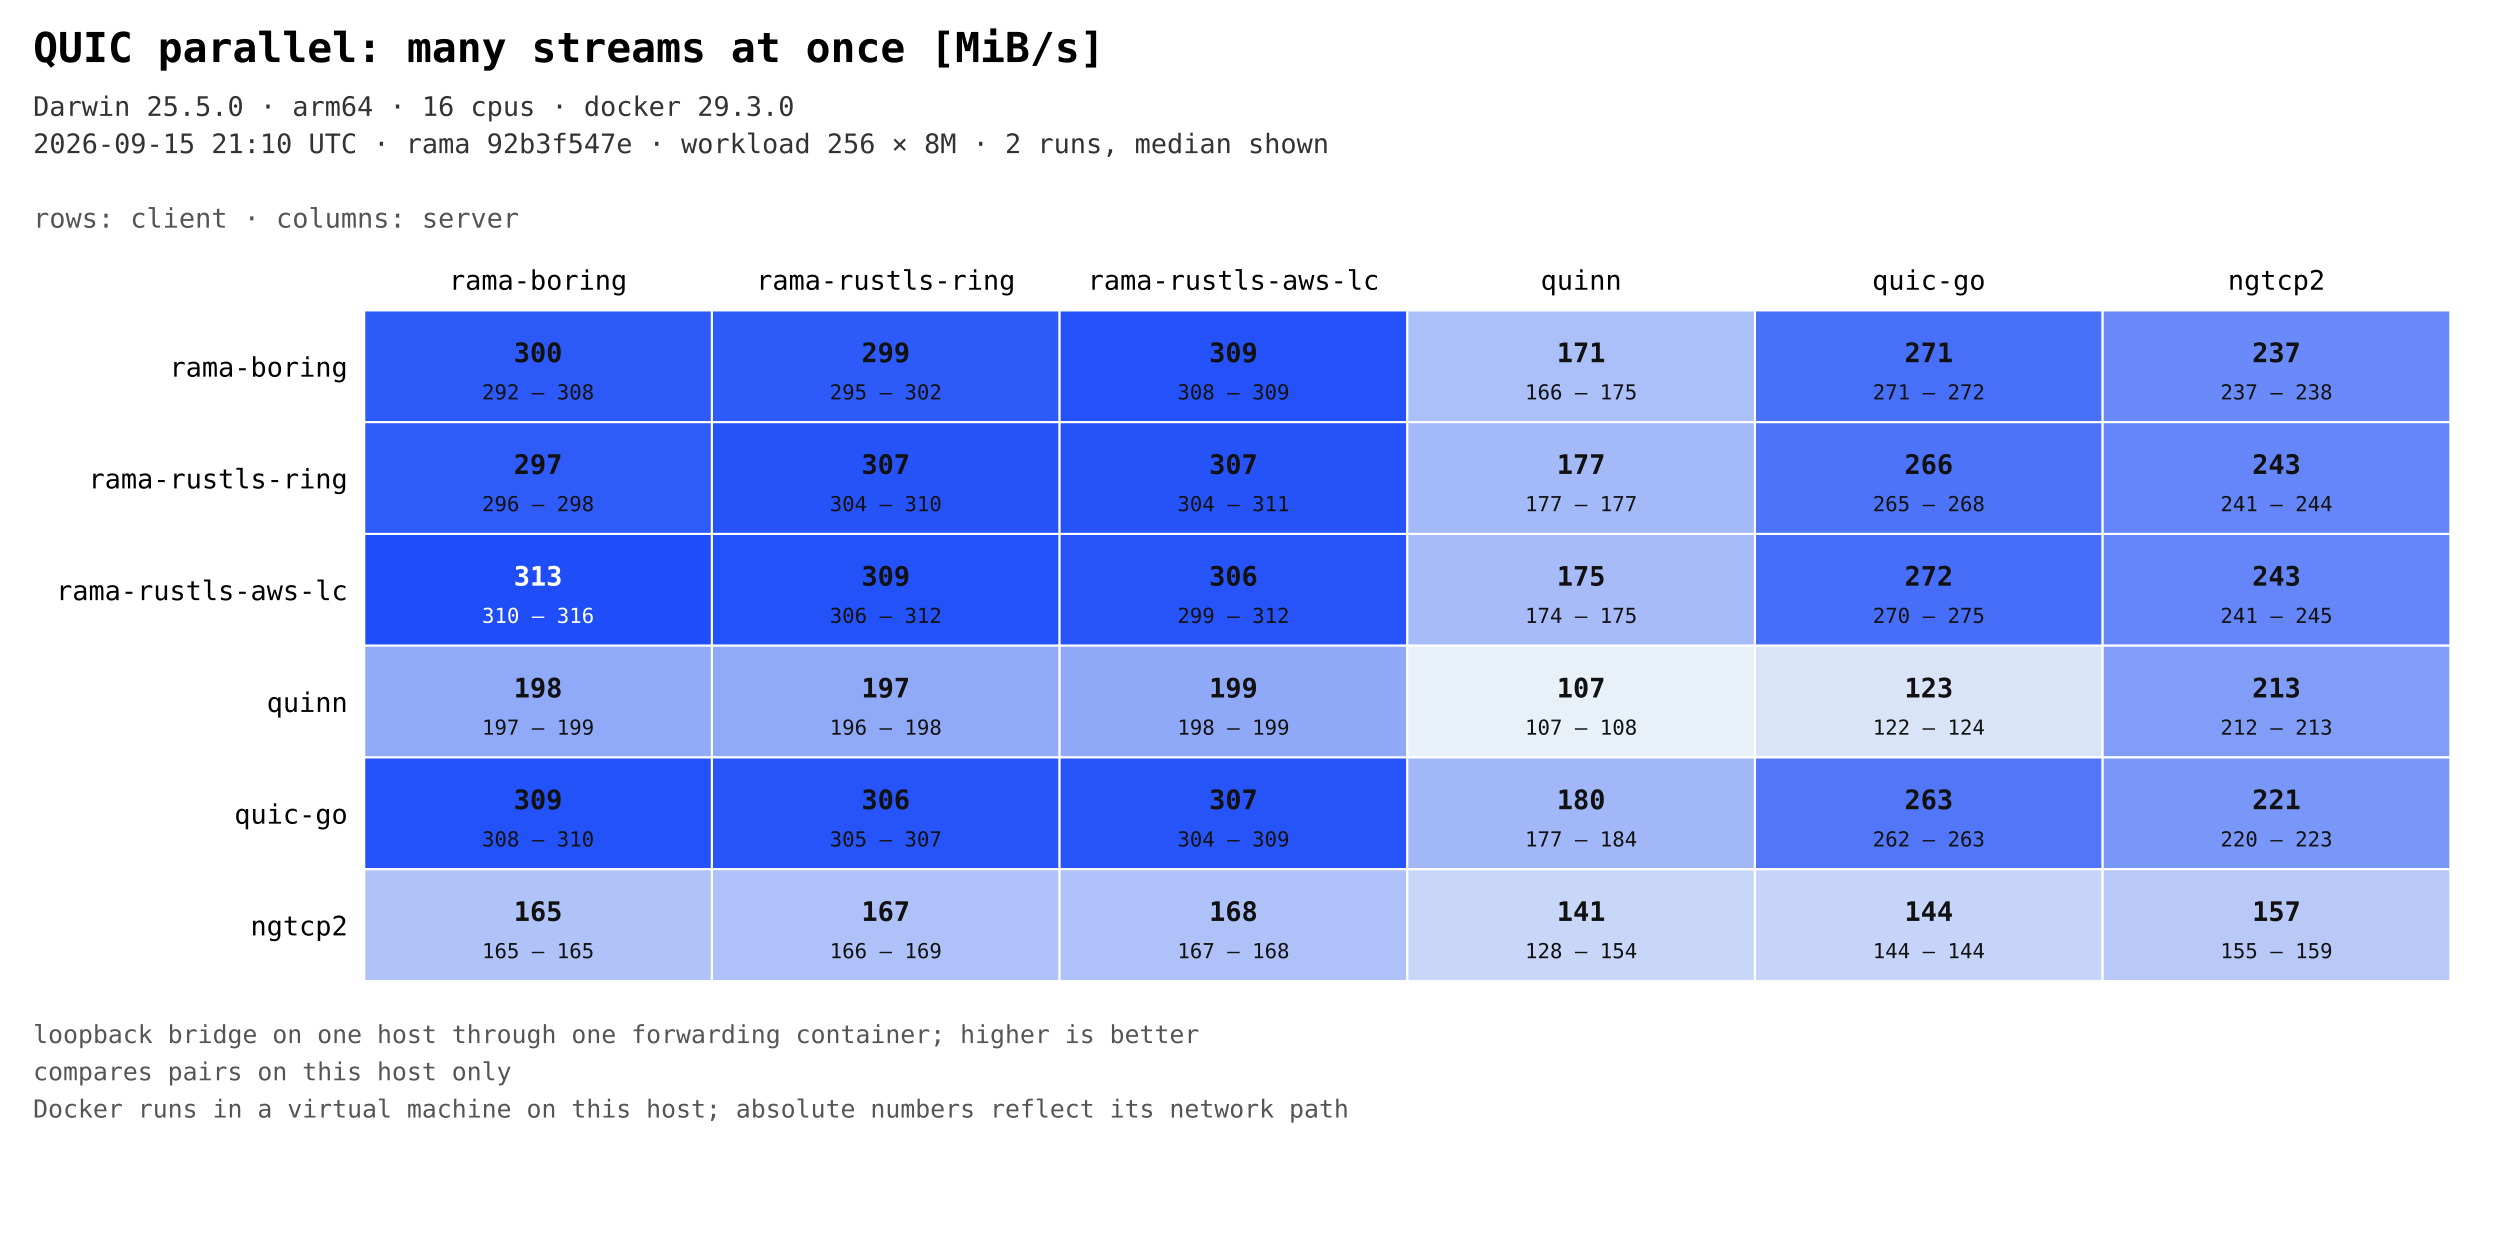
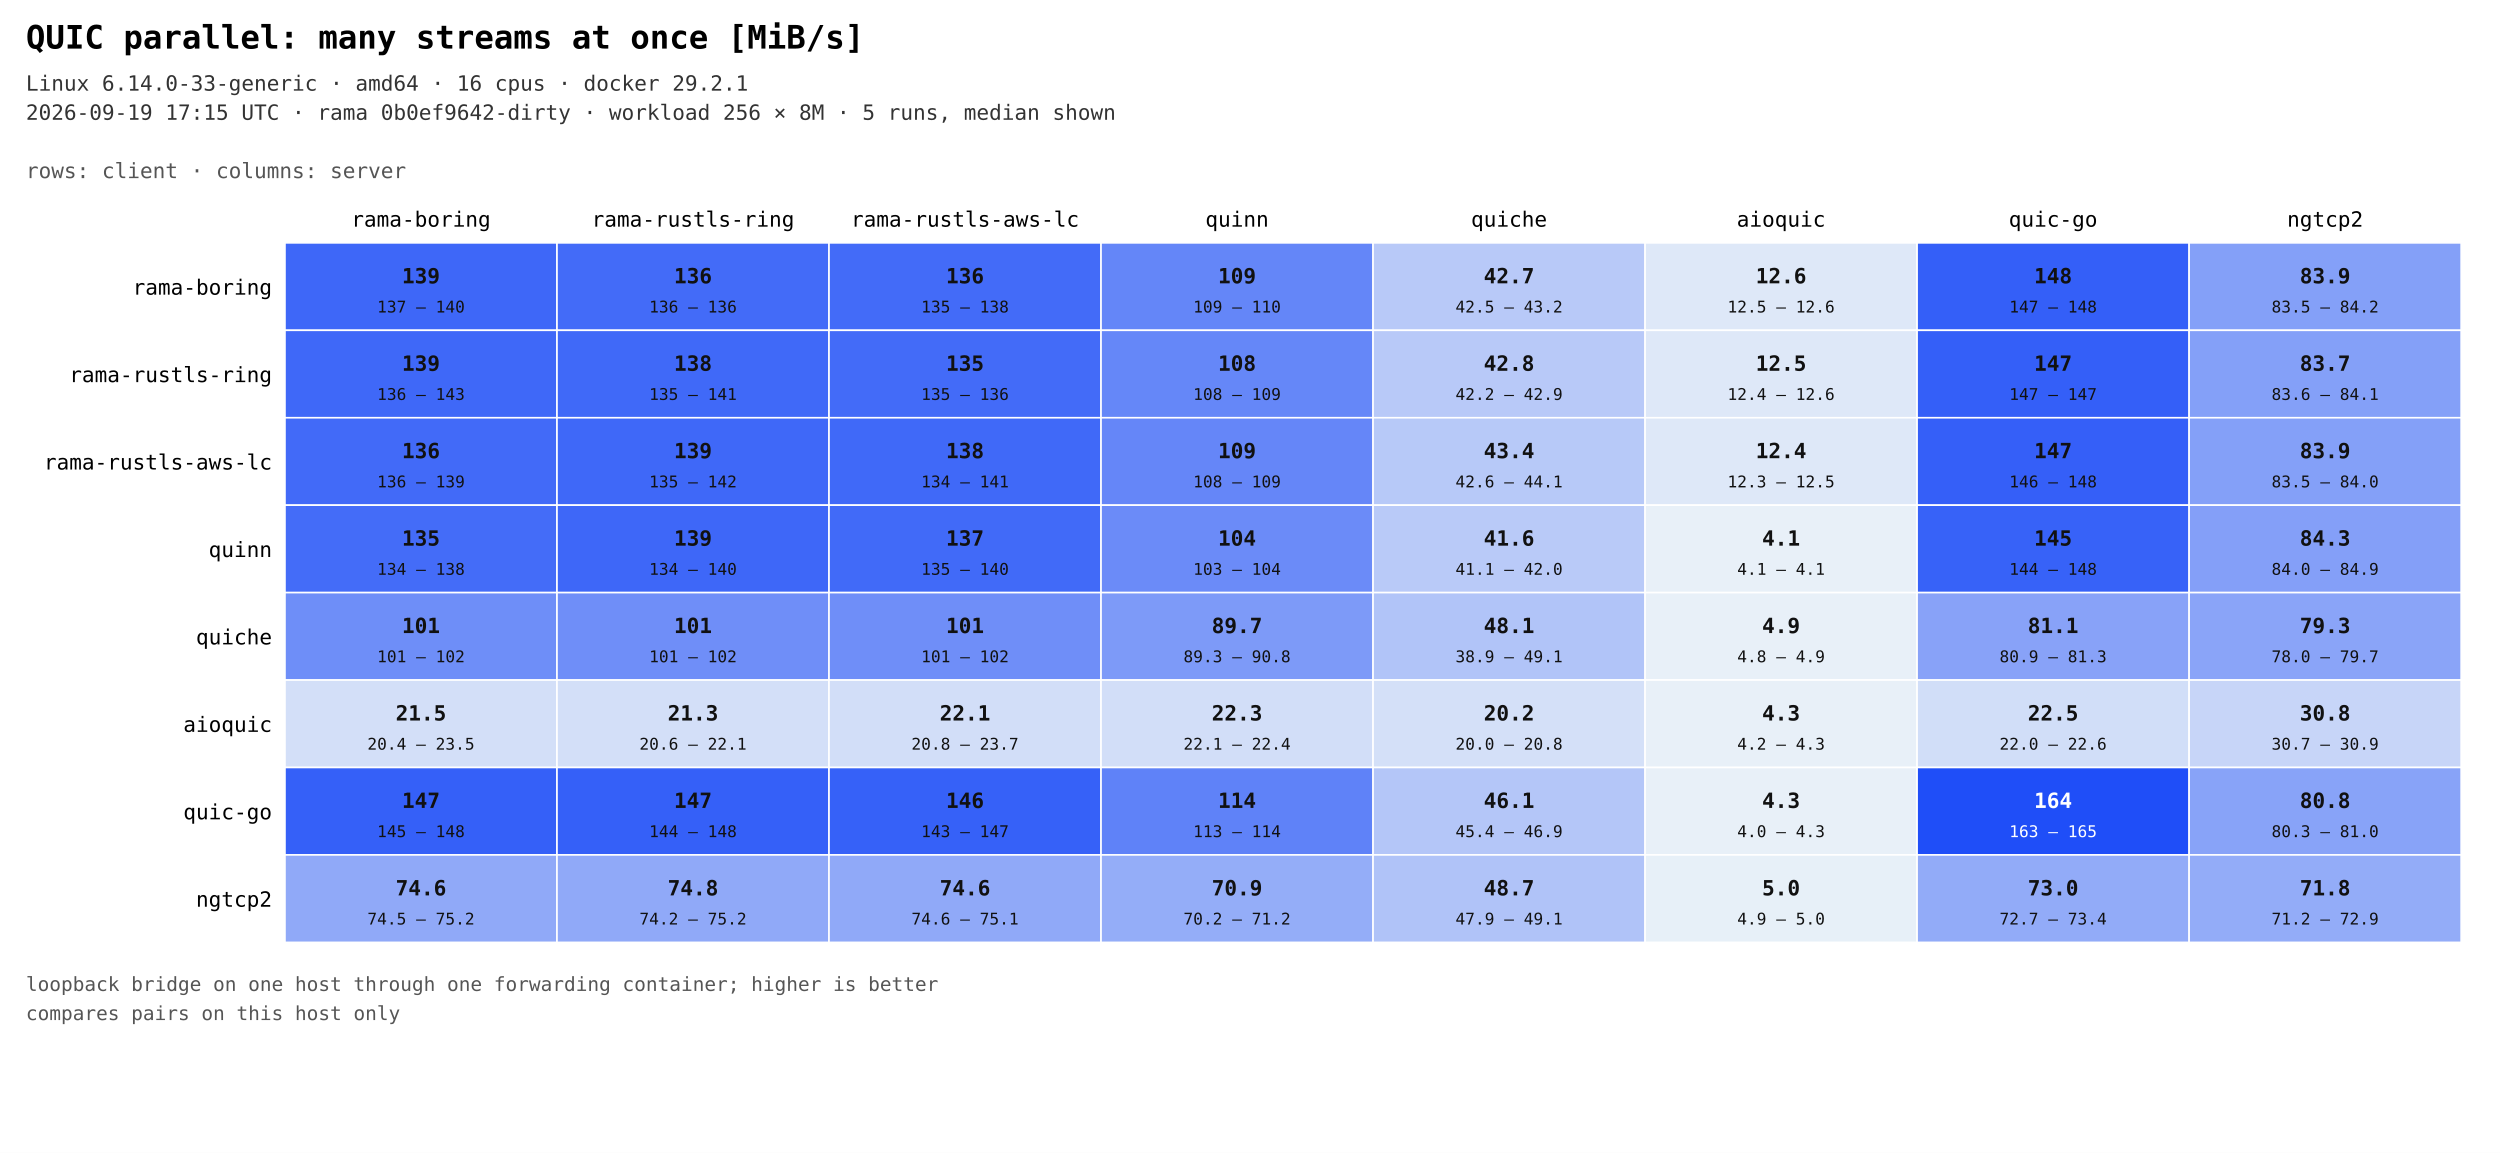
- <svg xmlns="http://www.w3.org/2000/svg" width="1208" height="604" viewBox="0 0 1208 604" font-family="ui-monospace, SFMono-Regular, Menlo, monospace" font-size="13">
-   <rect width="1208" height="604" fill="#ffffff" />
+ <svg xmlns="http://www.w3.org/2000/svg" width="1544" height="712" viewBox="0 0 1544 712" font-family="ui-monospace, SFMono-Regular, Menlo, monospace" font-size="13">
+   <rect width="1544" height="712" fill="#ffffff" />
  <defs>
    <pattern id="na" width="8" height="8" patternUnits="userSpaceOnUse" patternTransform="rotate(45)">
      <line x1="0" y1="0" x2="0" y2="8" stroke="#c8c8c8" stroke-width="2" />
    </pattern>
  </defs>
  <text x="16" y="30" font-size="20" font-weight="bold">QUIC parallel: many streams at once [MiB/s]</text>
-   <text x="16" y="56" fill="#333">Darwin 25.5.0 · arm64 · 16 cpus · docker 29.3.0</text>
-   <text x="16" y="74" fill="#333">2026-09-15 21:10 UTC · rama 92b3f547e · workload 256 × 8M · 2 runs, median shown</text>
+   <text x="16" y="56" fill="#333">Linux 6.14.0-33-generic · amd64 · 16 cpus · docker 29.2.1</text>
+   <text x="16" y="74" fill="#333">2026-09-19 17:15 UTC · rama 0b0ef9642-dirty · workload 256 × 8M · 5 runs, median shown</text>
  <text x="16" y="110" fill="#555">rows: client · columns: server</text>
  <text x="260" y="140" text-anchor="middle">rama-boring</text>
  <text x="428" y="140" text-anchor="middle">rama-rustls-ring</text>
  <text x="596" y="140" text-anchor="middle">rama-rustls-aws-lc</text>
  <text x="764" y="140" text-anchor="middle">quinn</text>
-   <text x="932" y="140" text-anchor="middle">quic-go</text>
-   <text x="1100" y="140" text-anchor="middle">ngtcp2</text>
+   <text x="932" y="140" text-anchor="middle">quiche</text>
+   <text x="1100" y="140" text-anchor="middle">aioquic</text>
+   <text x="1268" y="140" text-anchor="middle">quic-go</text>
+   <text x="1436" y="140" text-anchor="middle">ngtcp2</text>
  <text x="168" y="182" text-anchor="end">rama-boring</text>
-   <rect x="176" y="150" width="168" height="54" fill="#2c59f8" stroke="#fff" />
-   <text x="260" y="175" text-anchor="middle" font-weight="bold" fill="#111">300</text>
-   <text x="260" y="193" text-anchor="middle" font-size="10" fill="#111">292 – 308</text>
-   <rect x="344" y="150" width="168" height="54" fill="#2d5af8" stroke="#fff" />
-   <text x="428" y="175" text-anchor="middle" font-weight="bold" fill="#111">299</text>
-   <text x="428" y="193" text-anchor="middle" font-size="10" fill="#111">295 – 302</text>
-   <rect x="512" y="150" width="168" height="54" fill="#2452f8" stroke="#fff" />
-   <text x="596" y="175" text-anchor="middle" font-weight="bold" fill="#111">309</text>
-   <text x="596" y="193" text-anchor="middle" font-size="10" fill="#111">308 – 309</text>
-   <rect x="680" y="150" width="168" height="54" fill="#abbff8" stroke="#fff" />
-   <text x="764" y="175" text-anchor="middle" font-weight="bold" fill="#111">171</text>
-   <text x="764" y="193" text-anchor="middle" font-size="10" fill="#111">166 – 175</text>
-   <rect x="848" y="150" width="168" height="54" fill="#486ff8" stroke="#fff" />
-   <text x="932" y="175" text-anchor="middle" font-weight="bold" fill="#111">271</text>
-   <text x="932" y="193" text-anchor="middle" font-size="10" fill="#111">271 – 272</text>
-   <rect x="1016" y="150" width="168" height="54" fill="#698af8" stroke="#fff" />
-   <text x="1100" y="175" text-anchor="middle" font-weight="bold" fill="#111">237</text>
-   <text x="1100" y="193" text-anchor="middle" font-size="10" fill="#111">237 – 238</text>
+   <rect x="176" y="150" width="168" height="54" fill="#3e67f8" stroke="#fff" />
+   <text x="260" y="175" text-anchor="middle" font-weight="bold" fill="#111">139</text>
+   <text x="260" y="193" text-anchor="middle" font-size="10" fill="#111">137 – 140</text>
+   <rect x="344" y="150" width="168" height="54" fill="#436bf8" stroke="#fff" />
+   <text x="428" y="175" text-anchor="middle" font-weight="bold" fill="#111">136</text>
+   <text x="428" y="193" text-anchor="middle" font-size="10" fill="#111">136 – 136</text>
+   <rect x="512" y="150" width="168" height="54" fill="#436bf8" stroke="#fff" />
+   <text x="596" y="175" text-anchor="middle" font-weight="bold" fill="#111">136</text>
+   <text x="596" y="193" text-anchor="middle" font-size="10" fill="#111">135 – 138</text>
+   <rect x="680" y="150" width="168" height="54" fill="#6486f8" stroke="#fff" />
+   <text x="764" y="175" text-anchor="middle" font-weight="bold" fill="#111">109</text>
+   <text x="764" y="193" text-anchor="middle" font-size="10" fill="#111">109 – 110</text>
+   <rect x="848" y="150" width="168" height="54" fill="#b8c9f8" stroke="#fff" />
+   <text x="932" y="175" text-anchor="middle" font-weight="bold" fill="#111">42.7</text>
+   <text x="932" y="193" text-anchor="middle" font-size="10" fill="#111">42.5 – 43.2</text>
+   <rect x="1016" y="150" width="168" height="54" fill="#dee8f8" stroke="#fff" />
+   <text x="1100" y="175" text-anchor="middle" font-weight="bold" fill="#111">12.6</text>
+   <text x="1100" y="193" text-anchor="middle" font-size="10" fill="#111">12.5 – 12.6</text>
+   <rect x="1184" y="150" width="168" height="54" fill="#345ff8" stroke="#fff" />
+   <text x="1268" y="175" text-anchor="middle" font-weight="bold" fill="#111">148</text>
+   <text x="1268" y="193" text-anchor="middle" font-size="10" fill="#111">147 – 148</text>
+   <rect x="1352" y="150" width="168" height="54" fill="#84a0f8" stroke="#fff" />
+   <text x="1436" y="175" text-anchor="middle" font-weight="bold" fill="#111">83.9</text>
+   <text x="1436" y="193" text-anchor="middle" font-size="10" fill="#111">83.5 – 84.2</text>
  <text x="168" y="236" text-anchor="end">rama-rustls-ring</text>
-   <rect x="176" y="204" width="168" height="54" fill="#2f5bf8" stroke="#fff" />
-   <text x="260" y="229" text-anchor="middle" font-weight="bold" fill="#111">297</text>
-   <text x="260" y="247" text-anchor="middle" font-size="10" fill="#111">296 – 298</text>
-   <rect x="344" y="204" width="168" height="54" fill="#2553f8" stroke="#fff" />
-   <text x="428" y="229" text-anchor="middle" font-weight="bold" fill="#111">307</text>
-   <text x="428" y="247" text-anchor="middle" font-size="10" fill="#111">304 – 310</text>
-   <rect x="512" y="204" width="168" height="54" fill="#2553f8" stroke="#fff" />
-   <text x="596" y="229" text-anchor="middle" font-weight="bold" fill="#111">307</text>
-   <text x="596" y="247" text-anchor="middle" font-size="10" fill="#111">304 – 311</text>
-   <rect x="680" y="204" width="168" height="54" fill="#a4baf8" stroke="#fff" />
-   <text x="764" y="229" text-anchor="middle" font-weight="bold" fill="#111">177</text>
-   <text x="764" y="247" text-anchor="middle" font-size="10" fill="#111">177 – 177</text>
-   <rect x="848" y="204" width="168" height="54" fill="#4d73f8" stroke="#fff" />
-   <text x="932" y="229" text-anchor="middle" font-weight="bold" fill="#111">266</text>
-   <text x="932" y="247" text-anchor="middle" font-size="10" fill="#111">265 – 268</text>
-   <rect x="1016" y="204" width="168" height="54" fill="#6486f8" stroke="#fff" />
-   <text x="1100" y="229" text-anchor="middle" font-weight="bold" fill="#111">243</text>
-   <text x="1100" y="247" text-anchor="middle" font-size="10" fill="#111">241 – 244</text>
+   <rect x="176" y="204" width="168" height="54" fill="#3f68f8" stroke="#fff" />
+   <text x="260" y="229" text-anchor="middle" font-weight="bold" fill="#111">139</text>
+   <text x="260" y="247" text-anchor="middle" font-size="10" fill="#111">136 – 143</text>
+   <rect x="344" y="204" width="168" height="54" fill="#4069f8" stroke="#fff" />
+   <text x="428" y="229" text-anchor="middle" font-weight="bold" fill="#111">138</text>
+   <text x="428" y="247" text-anchor="middle" font-size="10" fill="#111">135 – 141</text>
+   <rect x="512" y="204" width="168" height="54" fill="#436bf8" stroke="#fff" />
+   <text x="596" y="229" text-anchor="middle" font-weight="bold" fill="#111">135</text>
+   <text x="596" y="247" text-anchor="middle" font-size="10" fill="#111">135 – 136</text>
+   <rect x="680" y="204" width="168" height="54" fill="#6587f8" stroke="#fff" />
+   <text x="764" y="229" text-anchor="middle" font-weight="bold" fill="#111">108</text>
+   <text x="764" y="247" text-anchor="middle" font-size="10" fill="#111">108 – 109</text>
+   <rect x="848" y="204" width="168" height="54" fill="#b8c9f8" stroke="#fff" />
+   <text x="932" y="229" text-anchor="middle" font-weight="bold" fill="#111">42.8</text>
+   <text x="932" y="247" text-anchor="middle" font-size="10" fill="#111">42.2 – 42.9</text>
+   <rect x="1016" y="204" width="168" height="54" fill="#dee8f8" stroke="#fff" />
+   <text x="1100" y="229" text-anchor="middle" font-weight="bold" fill="#111">12.5</text>
+   <text x="1100" y="247" text-anchor="middle" font-size="10" fill="#111">12.4 – 12.6</text>
+   <rect x="1184" y="204" width="168" height="54" fill="#345ff8" stroke="#fff" />
+   <text x="1268" y="229" text-anchor="middle" font-weight="bold" fill="#111">147</text>
+   <text x="1268" y="247" text-anchor="middle" font-size="10" fill="#111">147 – 147</text>
+   <rect x="1352" y="204" width="168" height="54" fill="#84a0f8" stroke="#fff" />
+   <text x="1436" y="229" text-anchor="middle" font-weight="bold" fill="#111">83.7</text>
+   <text x="1436" y="247" text-anchor="middle" font-size="10" fill="#111">83.6 – 84.1</text>
  <text x="168" y="290" text-anchor="end">rama-rustls-aws-lc</text>
-   <rect x="176" y="258" width="168" height="54" fill="#1f4ef8" stroke="#fff" />
-   <text x="260" y="283" text-anchor="middle" font-weight="bold" fill="#fff">313</text>
-   <text x="260" y="301" text-anchor="middle" font-size="10" fill="#fff">310 – 316</text>
-   <rect x="344" y="258" width="168" height="54" fill="#2352f8" stroke="#fff" />
-   <text x="428" y="283" text-anchor="middle" font-weight="bold" fill="#111">309</text>
-   <text x="428" y="301" text-anchor="middle" font-size="10" fill="#111">306 – 312</text>
-   <rect x="512" y="258" width="168" height="54" fill="#2754f8" stroke="#fff" />
-   <text x="596" y="283" text-anchor="middle" font-weight="bold" fill="#111">306</text>
-   <text x="596" y="301" text-anchor="middle" font-size="10" fill="#111">299 – 312</text>
-   <rect x="680" y="258" width="168" height="54" fill="#a7bbf8" stroke="#fff" />
-   <text x="764" y="283" text-anchor="middle" font-weight="bold" fill="#111">175</text>
-   <text x="764" y="301" text-anchor="middle" font-size="10" fill="#111">174 – 175</text>
-   <rect x="848" y="258" width="168" height="54" fill="#476ef8" stroke="#fff" />
-   <text x="932" y="283" text-anchor="middle" font-weight="bold" fill="#111">272</text>
-   <text x="932" y="301" text-anchor="middle" font-size="10" fill="#111">270 – 275</text>
-   <rect x="1016" y="258" width="168" height="54" fill="#6486f8" stroke="#fff" />
-   <text x="1100" y="283" text-anchor="middle" font-weight="bold" fill="#111">243</text>
-   <text x="1100" y="301" text-anchor="middle" font-size="10" fill="#111">241 – 245</text>
+   <rect x="176" y="258" width="168" height="54" fill="#426af8" stroke="#fff" />
+   <text x="260" y="283" text-anchor="middle" font-weight="bold" fill="#111">136</text>
+   <text x="260" y="301" text-anchor="middle" font-size="10" fill="#111">136 – 139</text>
+   <rect x="344" y="258" width="168" height="54" fill="#3f68f8" stroke="#fff" />
+   <text x="428" y="283" text-anchor="middle" font-weight="bold" fill="#111">139</text>
+   <text x="428" y="301" text-anchor="middle" font-size="10" fill="#111">135 – 142</text>
+   <rect x="512" y="258" width="168" height="54" fill="#4069f8" stroke="#fff" />
+   <text x="596" y="283" text-anchor="middle" font-weight="bold" fill="#111">138</text>
+   <text x="596" y="301" text-anchor="middle" font-size="10" fill="#111">134 – 141</text>
+   <rect x="680" y="258" width="168" height="54" fill="#6586f8" stroke="#fff" />
+   <text x="764" y="283" text-anchor="middle" font-weight="bold" fill="#111">109</text>
+   <text x="764" y="301" text-anchor="middle" font-size="10" fill="#111">108 – 109</text>
+   <rect x="848" y="258" width="168" height="54" fill="#b7c9f8" stroke="#fff" />
+   <text x="932" y="283" text-anchor="middle" font-weight="bold" fill="#111">43.4</text>
+   <text x="932" y="301" text-anchor="middle" font-size="10" fill="#111">42.6 – 44.1</text>
+   <rect x="1016" y="258" width="168" height="54" fill="#dee8f8" stroke="#fff" />
+   <text x="1100" y="283" text-anchor="middle" font-weight="bold" fill="#111">12.4</text>
+   <text x="1100" y="301" text-anchor="middle" font-size="10" fill="#111">12.3 – 12.5</text>
+   <rect x="1184" y="258" width="168" height="54" fill="#355ff8" stroke="#fff" />
+   <text x="1268" y="283" text-anchor="middle" font-weight="bold" fill="#111">147</text>
+   <text x="1268" y="301" text-anchor="middle" font-size="10" fill="#111">146 – 148</text>
+   <rect x="1352" y="258" width="168" height="54" fill="#84a0f8" stroke="#fff" />
+   <text x="1436" y="283" text-anchor="middle" font-weight="bold" fill="#111">83.9</text>
+   <text x="1436" y="301" text-anchor="middle" font-size="10" fill="#111">83.5 – 84.0</text>
  <text x="168" y="344" text-anchor="end">quinn</text>
-   <rect x="176" y="312" width="168" height="54" fill="#90a9f8" stroke="#fff" />
-   <text x="260" y="337" text-anchor="middle" font-weight="bold" fill="#111">198</text>
-   <text x="260" y="355" text-anchor="middle" font-size="10" fill="#111">197 – 199</text>
-   <rect x="344" y="312" width="168" height="54" fill="#91aaf8" stroke="#fff" />
-   <text x="428" y="337" text-anchor="middle" font-weight="bold" fill="#111">197</text>
-   <text x="428" y="355" text-anchor="middle" font-size="10" fill="#111">196 – 198</text>
-   <rect x="512" y="312" width="168" height="54" fill="#8fa9f8" stroke="#fff" />
-   <text x="596" y="337" text-anchor="middle" font-weight="bold" fill="#111">199</text>
-   <text x="596" y="355" text-anchor="middle" font-size="10" fill="#111">198 – 199</text>
-   <rect x="680" y="312" width="168" height="54" fill="#e8f0f8" stroke="#fff" />
-   <text x="764" y="337" text-anchor="middle" font-weight="bold" fill="#111">107</text>
-   <text x="764" y="355" text-anchor="middle" font-size="10" fill="#111">107 – 108</text>
-   <rect x="848" y="312" width="168" height="54" fill="#d9e4f8" stroke="#fff" />
-   <text x="932" y="337" text-anchor="middle" font-weight="bold" fill="#111">123</text>
-   <text x="932" y="355" text-anchor="middle" font-size="10" fill="#111">122 – 124</text>
-   <rect x="1016" y="312" width="168" height="54" fill="#819df8" stroke="#fff" />
-   <text x="1100" y="337" text-anchor="middle" font-weight="bold" fill="#111">213</text>
-   <text x="1100" y="355" text-anchor="middle" font-size="10" fill="#111">212 – 213</text>
-   <text x="168" y="398" text-anchor="end">quic-go</text>
-   <rect x="176" y="366" width="168" height="54" fill="#2352f8" stroke="#fff" />
-   <text x="260" y="391" text-anchor="middle" font-weight="bold" fill="#111">309</text>
-   <text x="260" y="409" text-anchor="middle" font-size="10" fill="#111">308 – 310</text>
-   <rect x="344" y="366" width="168" height="54" fill="#2754f8" stroke="#fff" />
-   <text x="428" y="391" text-anchor="middle" font-weight="bold" fill="#111">306</text>
-   <text x="428" y="409" text-anchor="middle" font-size="10" fill="#111">305 – 307</text>
-   <rect x="512" y="366" width="168" height="54" fill="#2654f8" stroke="#fff" />
-   <text x="596" y="391" text-anchor="middle" font-weight="bold" fill="#111">307</text>
-   <text x="596" y="409" text-anchor="middle" font-size="10" fill="#111">304 – 309</text>
-   <rect x="680" y="366" width="168" height="54" fill="#a1b7f8" stroke="#fff" />
-   <text x="764" y="391" text-anchor="middle" font-weight="bold" fill="#111">180</text>
-   <text x="764" y="409" text-anchor="middle" font-size="10" fill="#111">177 – 184</text>
-   <rect x="848" y="366" width="168" height="54" fill="#5176f8" stroke="#fff" />
-   <text x="932" y="391" text-anchor="middle" font-weight="bold" fill="#111">263</text>
-   <text x="932" y="409" text-anchor="middle" font-size="10" fill="#111">262 – 263</text>
-   <rect x="1016" y="366" width="168" height="54" fill="#7997f8" stroke="#fff" />
-   <text x="1100" y="391" text-anchor="middle" font-weight="bold" fill="#111">221</text>
-   <text x="1100" y="409" text-anchor="middle" font-size="10" fill="#111">220 – 223</text>
-   <text x="168" y="452" text-anchor="end">ngtcp2</text>
-   <rect x="176" y="420" width="168" height="54" fill="#b0c3f8" stroke="#fff" />
-   <text x="260" y="445" text-anchor="middle" font-weight="bold" fill="#111">165</text>
-   <text x="260" y="463" text-anchor="middle" font-size="10" fill="#111">165 – 165</text>
-   <rect x="344" y="420" width="168" height="54" fill="#aec1f8" stroke="#fff" />
-   <text x="428" y="445" text-anchor="middle" font-weight="bold" fill="#111">167</text>
-   <text x="428" y="463" text-anchor="middle" font-size="10" fill="#111">166 – 169</text>
-   <rect x="512" y="420" width="168" height="54" fill="#aec1f8" stroke="#fff" />
-   <text x="596" y="445" text-anchor="middle" font-weight="bold" fill="#111">168</text>
-   <text x="596" y="463" text-anchor="middle" font-size="10" fill="#111">167 – 168</text>
-   <rect x="680" y="420" width="168" height="54" fill="#c8d6f8" stroke="#fff" />
-   <text x="764" y="445" text-anchor="middle" font-weight="bold" fill="#111">141</text>
-   <text x="764" y="463" text-anchor="middle" font-size="10" fill="#111">128 – 154</text>
-   <rect x="848" y="420" width="168" height="54" fill="#c5d4f8" stroke="#fff" />
-   <text x="932" y="445" text-anchor="middle" font-weight="bold" fill="#111">144</text>
-   <text x="932" y="463" text-anchor="middle" font-size="10" fill="#111">144 – 144</text>
-   <rect x="1016" y="420" width="168" height="54" fill="#b8c9f8" stroke="#fff" />
-   <text x="1100" y="445" text-anchor="middle" font-weight="bold" fill="#111">157</text>
-   <text x="1100" y="463" text-anchor="middle" font-size="10" fill="#111">155 – 159</text>
-   <text x="16" y="504" fill="#555" font-size="12">loopback bridge on one host through one forwarding container; higher is better</text>
-   <text x="16" y="522" fill="#555" font-size="12">compares pairs on this host only</text>
-   <text x="16" y="540" fill="#555" font-size="12">Docker runs in a virtual machine on this host; absolute numbers reflect its network path</text>
+   <rect x="176" y="312" width="168" height="54" fill="#446cf8" stroke="#fff" />
+   <text x="260" y="337" text-anchor="middle" font-weight="bold" fill="#111">135</text>
+   <text x="260" y="355" text-anchor="middle" font-size="10" fill="#111">134 – 138</text>
+   <rect x="344" y="312" width="168" height="54" fill="#3e67f8" stroke="#fff" />
+   <text x="428" y="337" text-anchor="middle" font-weight="bold" fill="#111">139</text>
+   <text x="428" y="355" text-anchor="middle" font-size="10" fill="#111">134 – 140</text>
+   <rect x="512" y="312" width="168" height="54" fill="#416af8" stroke="#fff" />
+   <text x="596" y="337" text-anchor="middle" font-weight="bold" fill="#111">137</text>
+   <text x="596" y="355" text-anchor="middle" font-size="10" fill="#111">135 – 140</text>
+   <rect x="680" y="312" width="168" height="54" fill="#6b8bf8" stroke="#fff" />
+   <text x="764" y="337" text-anchor="middle" font-weight="bold" fill="#111">104</text>
+   <text x="764" y="355" text-anchor="middle" font-size="10" fill="#111">103 – 104</text>
+   <rect x="848" y="312" width="168" height="54" fill="#b9caf8" stroke="#fff" />
+   <text x="932" y="337" text-anchor="middle" font-weight="bold" fill="#111">41.6</text>
+   <text x="932" y="355" text-anchor="middle" font-size="10" fill="#111">41.1 – 42.0</text>
+   <rect x="1016" y="312" width="168" height="54" fill="#e8f0f8" stroke="#fff" />
+   <text x="1100" y="337" text-anchor="middle" font-weight="bold" fill="#111">4.1</text>
+   <text x="1100" y="355" text-anchor="middle" font-size="10" fill="#111">4.1 – 4.1</text>
+   <rect x="1184" y="312" width="168" height="54" fill="#3762f8" stroke="#fff" />
+   <text x="1268" y="337" text-anchor="middle" font-weight="bold" fill="#111">145</text>
+   <text x="1268" y="355" text-anchor="middle" font-size="10" fill="#111">144 – 148</text>
+   <rect x="1352" y="312" width="168" height="54" fill="#849ff8" stroke="#fff" />
+   <text x="1436" y="337" text-anchor="middle" font-weight="bold" fill="#111">84.3</text>
+   <text x="1436" y="355" text-anchor="middle" font-size="10" fill="#111">84.0 – 84.9</text>
+   <text x="168" y="398" text-anchor="end">quiche</text>
+   <rect x="176" y="366" width="168" height="54" fill="#6e8ef8" stroke="#fff" />
+   <text x="260" y="391" text-anchor="middle" font-weight="bold" fill="#111">101</text>
+   <text x="260" y="409" text-anchor="middle" font-size="10" fill="#111">101 – 102</text>
+   <rect x="344" y="366" width="168" height="54" fill="#6f8ef8" stroke="#fff" />
+   <text x="428" y="391" text-anchor="middle" font-weight="bold" fill="#111">101</text>
+   <text x="428" y="409" text-anchor="middle" font-size="10" fill="#111">101 – 102</text>
+   <rect x="512" y="366" width="168" height="54" fill="#6f8ef8" stroke="#fff" />
+   <text x="596" y="391" text-anchor="middle" font-weight="bold" fill="#111">101</text>
+   <text x="596" y="409" text-anchor="middle" font-size="10" fill="#111">101 – 102</text>
+   <rect x="680" y="366" width="168" height="54" fill="#7d9af8" stroke="#fff" />
+   <text x="764" y="391" text-anchor="middle" font-weight="bold" fill="#111">89.7</text>
+   <text x="764" y="409" text-anchor="middle" font-size="10" fill="#111">89.3 – 90.8</text>
+   <rect x="848" y="366" width="168" height="54" fill="#b1c4f8" stroke="#fff" />
+   <text x="932" y="391" text-anchor="middle" font-weight="bold" fill="#111">48.1</text>
+   <text x="932" y="409" text-anchor="middle" font-size="10" fill="#111">38.9 – 49.1</text>
+   <rect x="1016" y="366" width="168" height="54" fill="#e8f0f8" stroke="#fff" />
+   <text x="1100" y="391" text-anchor="middle" font-weight="bold" fill="#111">4.9</text>
+   <text x="1100" y="409" text-anchor="middle" font-size="10" fill="#111">4.8 – 4.9</text>
+   <rect x="1184" y="366" width="168" height="54" fill="#88a2f8" stroke="#fff" />
+   <text x="1268" y="391" text-anchor="middle" font-weight="bold" fill="#111">81.1</text>
+   <text x="1268" y="409" text-anchor="middle" font-size="10" fill="#111">80.9 – 81.3</text>
+   <rect x="1352" y="366" width="168" height="54" fill="#8aa4f8" stroke="#fff" />
+   <text x="1436" y="391" text-anchor="middle" font-weight="bold" fill="#111">79.3</text>
+   <text x="1436" y="409" text-anchor="middle" font-size="10" fill="#111">78.0 – 79.7</text>
+   <text x="168" y="452" text-anchor="end">aioquic</text>
+   <rect x="176" y="420" width="168" height="54" fill="#d3dff8" stroke="#fff" />
+   <text x="260" y="445" text-anchor="middle" font-weight="bold" fill="#111">21.5</text>
+   <text x="260" y="463" text-anchor="middle" font-size="10" fill="#111">20.4 – 23.5</text>
+   <rect x="344" y="420" width="168" height="54" fill="#d3dff8" stroke="#fff" />
+   <text x="428" y="445" text-anchor="middle" font-weight="bold" fill="#111">21.3</text>
+   <text x="428" y="463" text-anchor="middle" font-size="10" fill="#111">20.6 – 22.1</text>
+   <rect x="512" y="420" width="168" height="54" fill="#d2def8" stroke="#fff" />
+   <text x="596" y="445" text-anchor="middle" font-weight="bold" fill="#111">22.1</text>
+   <text x="596" y="463" text-anchor="middle" font-size="10" fill="#111">20.8 – 23.7</text>
+   <rect x="680" y="420" width="168" height="54" fill="#d2def8" stroke="#fff" />
+   <text x="764" y="445" text-anchor="middle" font-weight="bold" fill="#111">22.3</text>
+   <text x="764" y="463" text-anchor="middle" font-size="10" fill="#111">22.1 – 22.4</text>
+   <rect x="848" y="420" width="168" height="54" fill="#d4e0f8" stroke="#fff" />
+   <text x="932" y="445" text-anchor="middle" font-weight="bold" fill="#111">20.2</text>
+   <text x="932" y="463" text-anchor="middle" font-size="10" fill="#111">20.0 – 20.8</text>
+   <rect x="1016" y="420" width="168" height="54" fill="#e8f0f8" stroke="#fff" />
+   <text x="1100" y="445" text-anchor="middle" font-weight="bold" fill="#111">4.3</text>
+   <text x="1100" y="463" text-anchor="middle" font-size="10" fill="#111">4.2 – 4.3</text>
+   <rect x="1184" y="420" width="168" height="54" fill="#d1def8" stroke="#fff" />
+   <text x="1268" y="445" text-anchor="middle" font-weight="bold" fill="#111">22.5</text>
+   <text x="1268" y="463" text-anchor="middle" font-size="10" fill="#111">22.0 – 22.6</text>
+   <rect x="1352" y="420" width="168" height="54" fill="#c7d5f8" stroke="#fff" />
+   <text x="1436" y="445" text-anchor="middle" font-weight="bold" fill="#111">30.8</text>
+   <text x="1436" y="463" text-anchor="middle" font-size="10" fill="#111">30.7 – 30.9</text>
+   <text x="168" y="506" text-anchor="end">quic-go</text>
+   <rect x="176" y="474" width="168" height="54" fill="#3560f8" stroke="#fff" />
+   <text x="260" y="499" text-anchor="middle" font-weight="bold" fill="#111">147</text>
+   <text x="260" y="517" text-anchor="middle" font-size="10" fill="#111">145 – 148</text>
+   <rect x="344" y="474" width="168" height="54" fill="#3560f8" stroke="#fff" />
+   <text x="428" y="499" text-anchor="middle" font-weight="bold" fill="#111">147</text>
+   <text x="428" y="517" text-anchor="middle" font-size="10" fill="#111">144 – 148</text>
+   <rect x="512" y="474" width="168" height="54" fill="#3661f8" stroke="#fff" />
+   <text x="596" y="499" text-anchor="middle" font-weight="bold" fill="#111">146</text>
+   <text x="596" y="517" text-anchor="middle" font-size="10" fill="#111">143 – 147</text>
+   <rect x="680" y="474" width="168" height="54" fill="#5f82f8" stroke="#fff" />
+   <text x="764" y="499" text-anchor="middle" font-weight="bold" fill="#111">114</text>
+   <text x="764" y="517" text-anchor="middle" font-size="10" fill="#111">113 – 114</text>
+   <rect x="848" y="474" width="168" height="54" fill="#b4c6f8" stroke="#fff" />
+   <text x="932" y="499" text-anchor="middle" font-weight="bold" fill="#111">46.1</text>
+   <text x="932" y="517" text-anchor="middle" font-size="10" fill="#111">45.4 – 46.9</text>
+   <rect x="1016" y="474" width="168" height="54" fill="#e8f0f8" stroke="#fff" />
+   <text x="1100" y="499" text-anchor="middle" font-weight="bold" fill="#111">4.3</text>
+   <text x="1100" y="517" text-anchor="middle" font-size="10" fill="#111">4.0 – 4.3</text>
+   <rect x="1184" y="474" width="168" height="54" fill="#1f4ef8" stroke="#fff" />
+   <text x="1268" y="499" text-anchor="middle" font-weight="bold" fill="#fff">164</text>
+   <text x="1268" y="517" text-anchor="middle" font-size="10" fill="#fff">163 – 165</text>
+   <rect x="1352" y="474" width="168" height="54" fill="#88a3f8" stroke="#fff" />
+   <text x="1436" y="499" text-anchor="middle" font-weight="bold" fill="#111">80.8</text>
+   <text x="1436" y="517" text-anchor="middle" font-size="10" fill="#111">80.3 – 81.0</text>
+   <text x="168" y="560" text-anchor="end">ngtcp2</text>
+   <rect x="176" y="528" width="168" height="54" fill="#90a9f8" stroke="#fff" />
+   <text x="260" y="553" text-anchor="middle" font-weight="bold" fill="#111">74.6</text>
+   <text x="260" y="571" text-anchor="middle" font-size="10" fill="#111">74.5 – 75.2</text>
+   <rect x="344" y="528" width="168" height="54" fill="#90a9f8" stroke="#fff" />
+   <text x="428" y="553" text-anchor="middle" font-weight="bold" fill="#111">74.8</text>
+   <text x="428" y="571" text-anchor="middle" font-size="10" fill="#111">74.2 – 75.2</text>
+   <rect x="512" y="528" width="168" height="54" fill="#90a9f8" stroke="#fff" />
+   <text x="596" y="553" text-anchor="middle" font-weight="bold" fill="#111">74.6</text>
+   <text x="596" y="571" text-anchor="middle" font-size="10" fill="#111">74.6 – 75.1</text>
+   <rect x="680" y="528" width="168" height="54" fill="#94adf8" stroke="#fff" />
+   <text x="764" y="553" text-anchor="middle" font-weight="bold" fill="#111">70.9</text>
+   <text x="764" y="571" text-anchor="middle" font-size="10" fill="#111">70.2 – 71.2</text>
+   <rect x="848" y="528" width="168" height="54" fill="#b0c3f8" stroke="#fff" />
+   <text x="932" y="553" text-anchor="middle" font-weight="bold" fill="#111">48.7</text>
+   <text x="932" y="571" text-anchor="middle" font-size="10" fill="#111">47.9 – 49.1</text>
+   <rect x="1016" y="528" width="168" height="54" fill="#e7f0f8" stroke="#fff" />
+   <text x="1100" y="553" text-anchor="middle" font-weight="bold" fill="#111">5.0</text>
+   <text x="1100" y="571" text-anchor="middle" font-size="10" fill="#111">4.9 – 5.0</text>
+   <rect x="1184" y="528" width="168" height="54" fill="#92abf8" stroke="#fff" />
+   <text x="1268" y="553" text-anchor="middle" font-weight="bold" fill="#111">73.0</text>
+   <text x="1268" y="571" text-anchor="middle" font-size="10" fill="#111">72.7 – 73.4</text>
+   <rect x="1352" y="528" width="168" height="54" fill="#93acf8" stroke="#fff" />
+   <text x="1436" y="553" text-anchor="middle" font-weight="bold" fill="#111">71.8</text>
+   <text x="1436" y="571" text-anchor="middle" font-size="10" fill="#111">71.2 – 72.9</text>
+   <text x="16" y="612" fill="#555" font-size="12">loopback bridge on one host through one forwarding container; higher is better</text>
+   <text x="16" y="630" fill="#555" font-size="12">compares pairs on this host only</text>
</svg>
